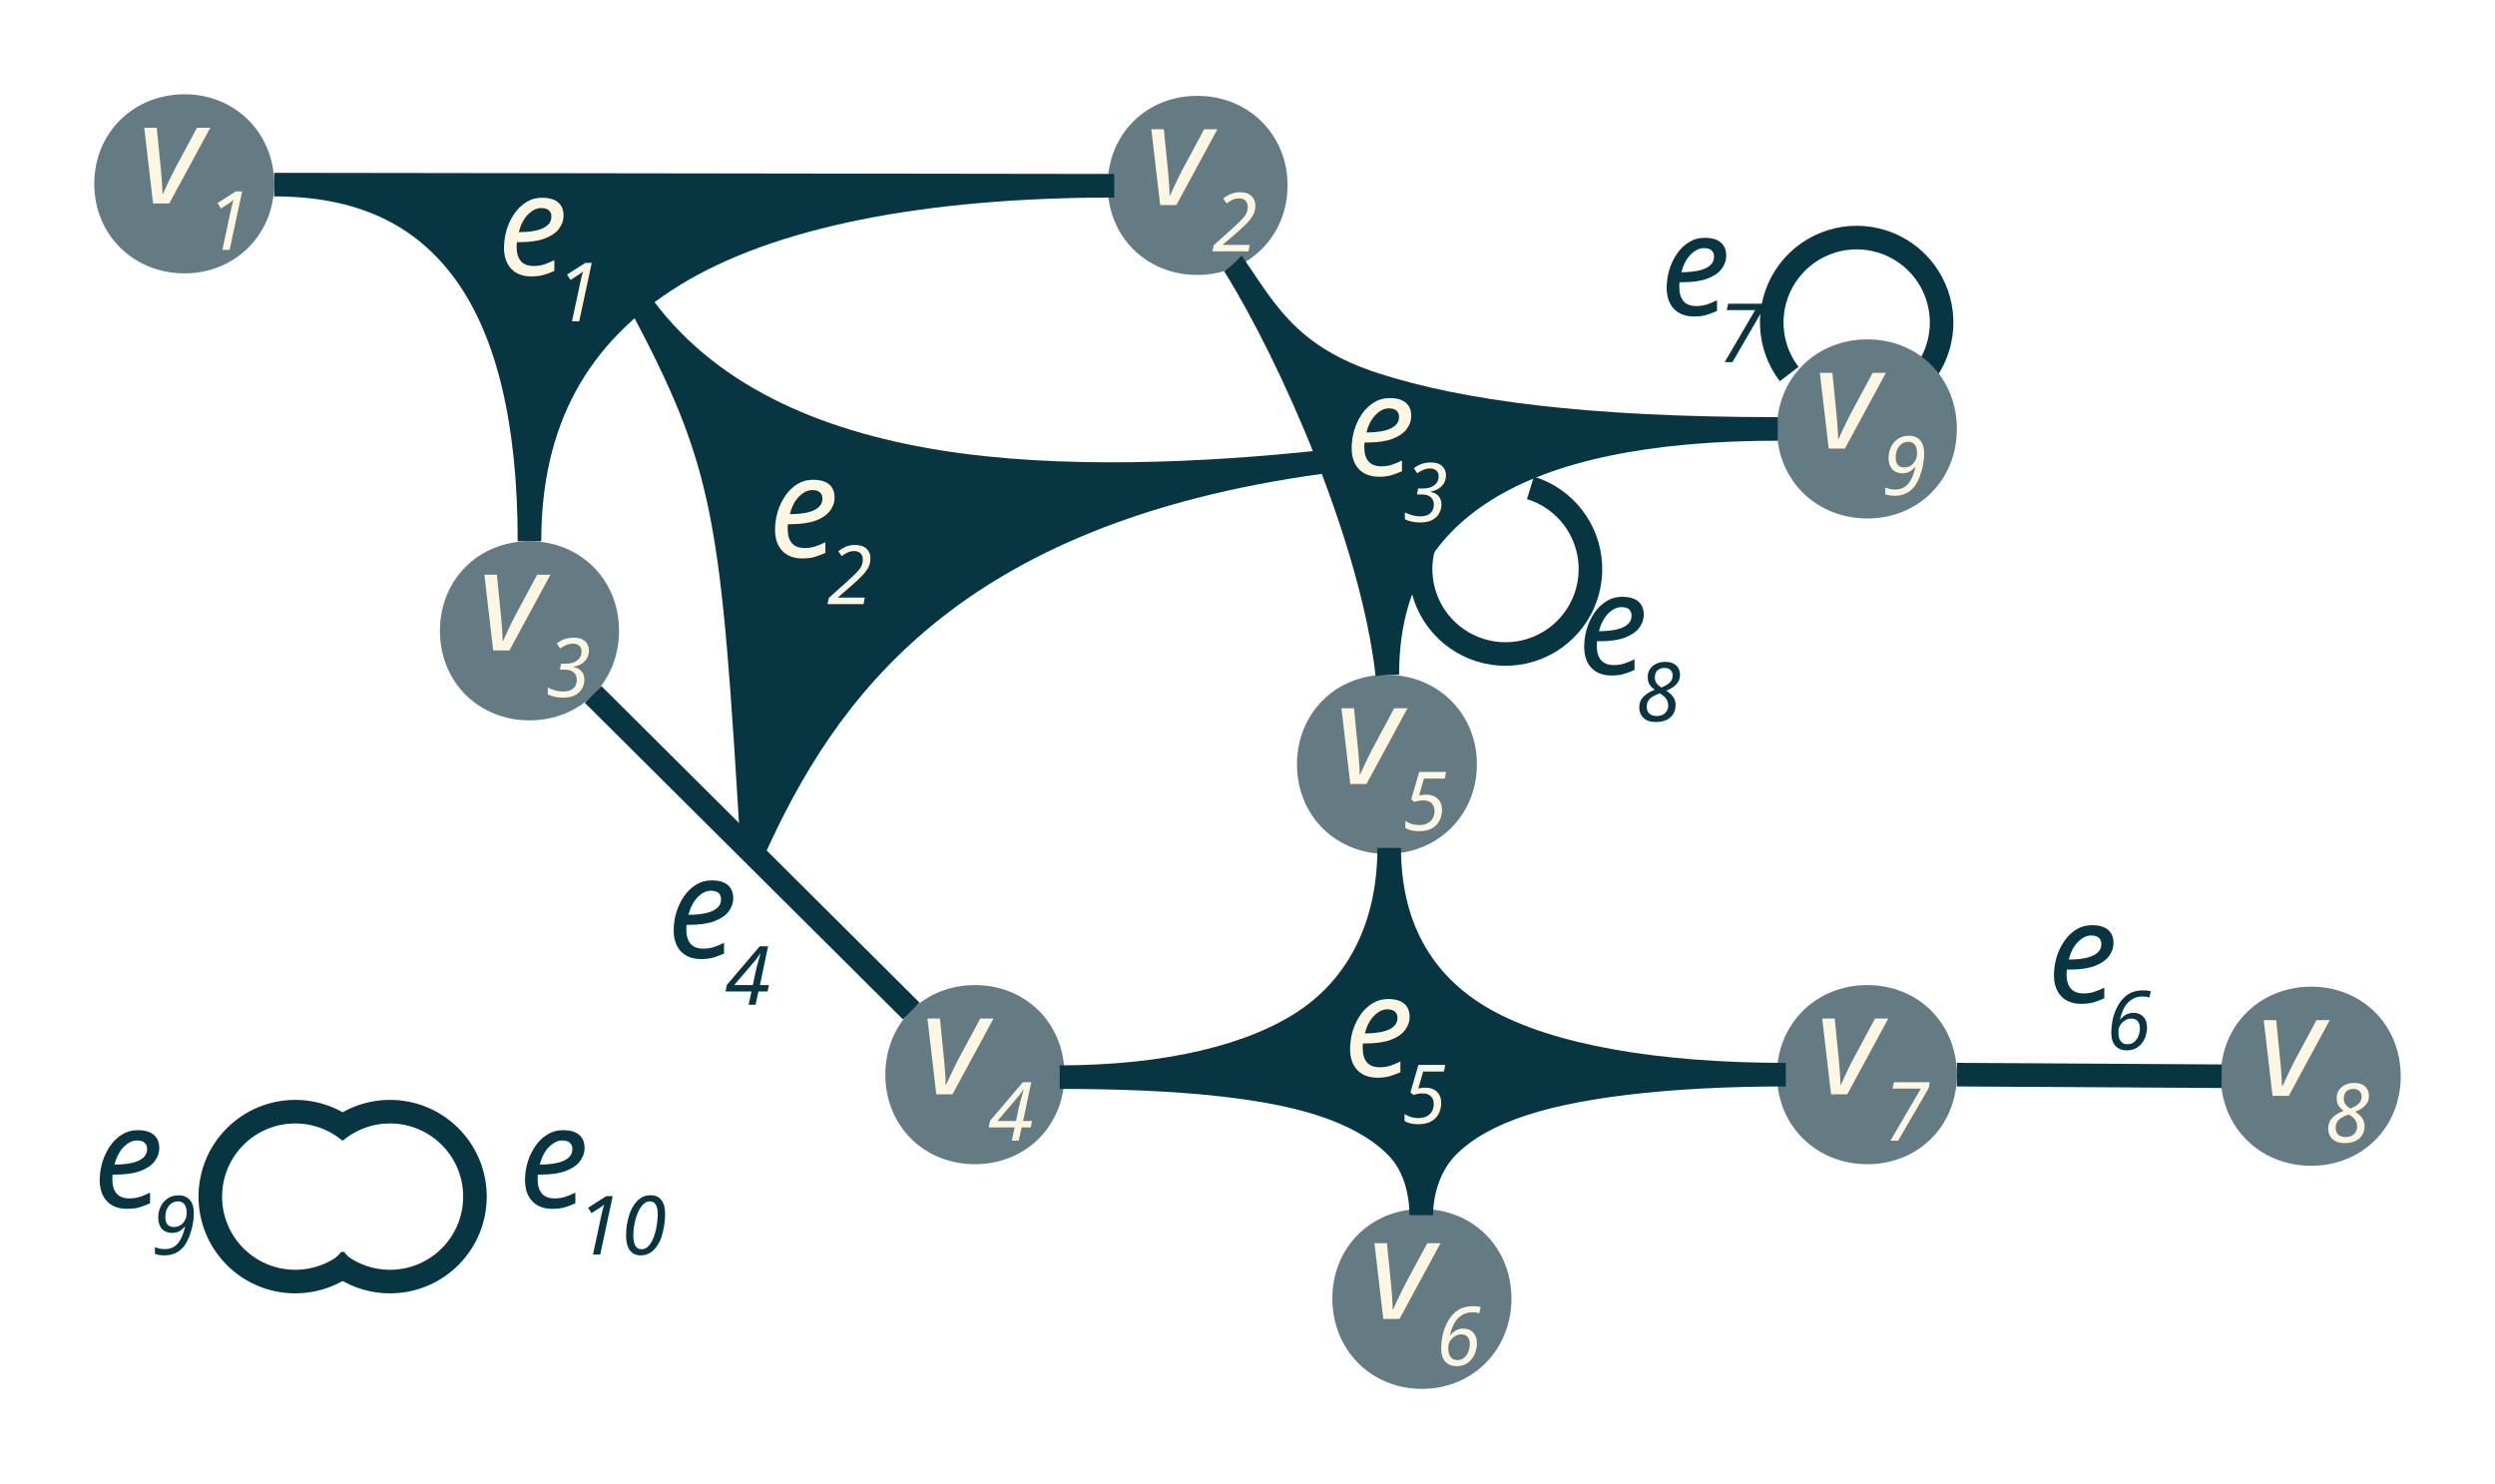
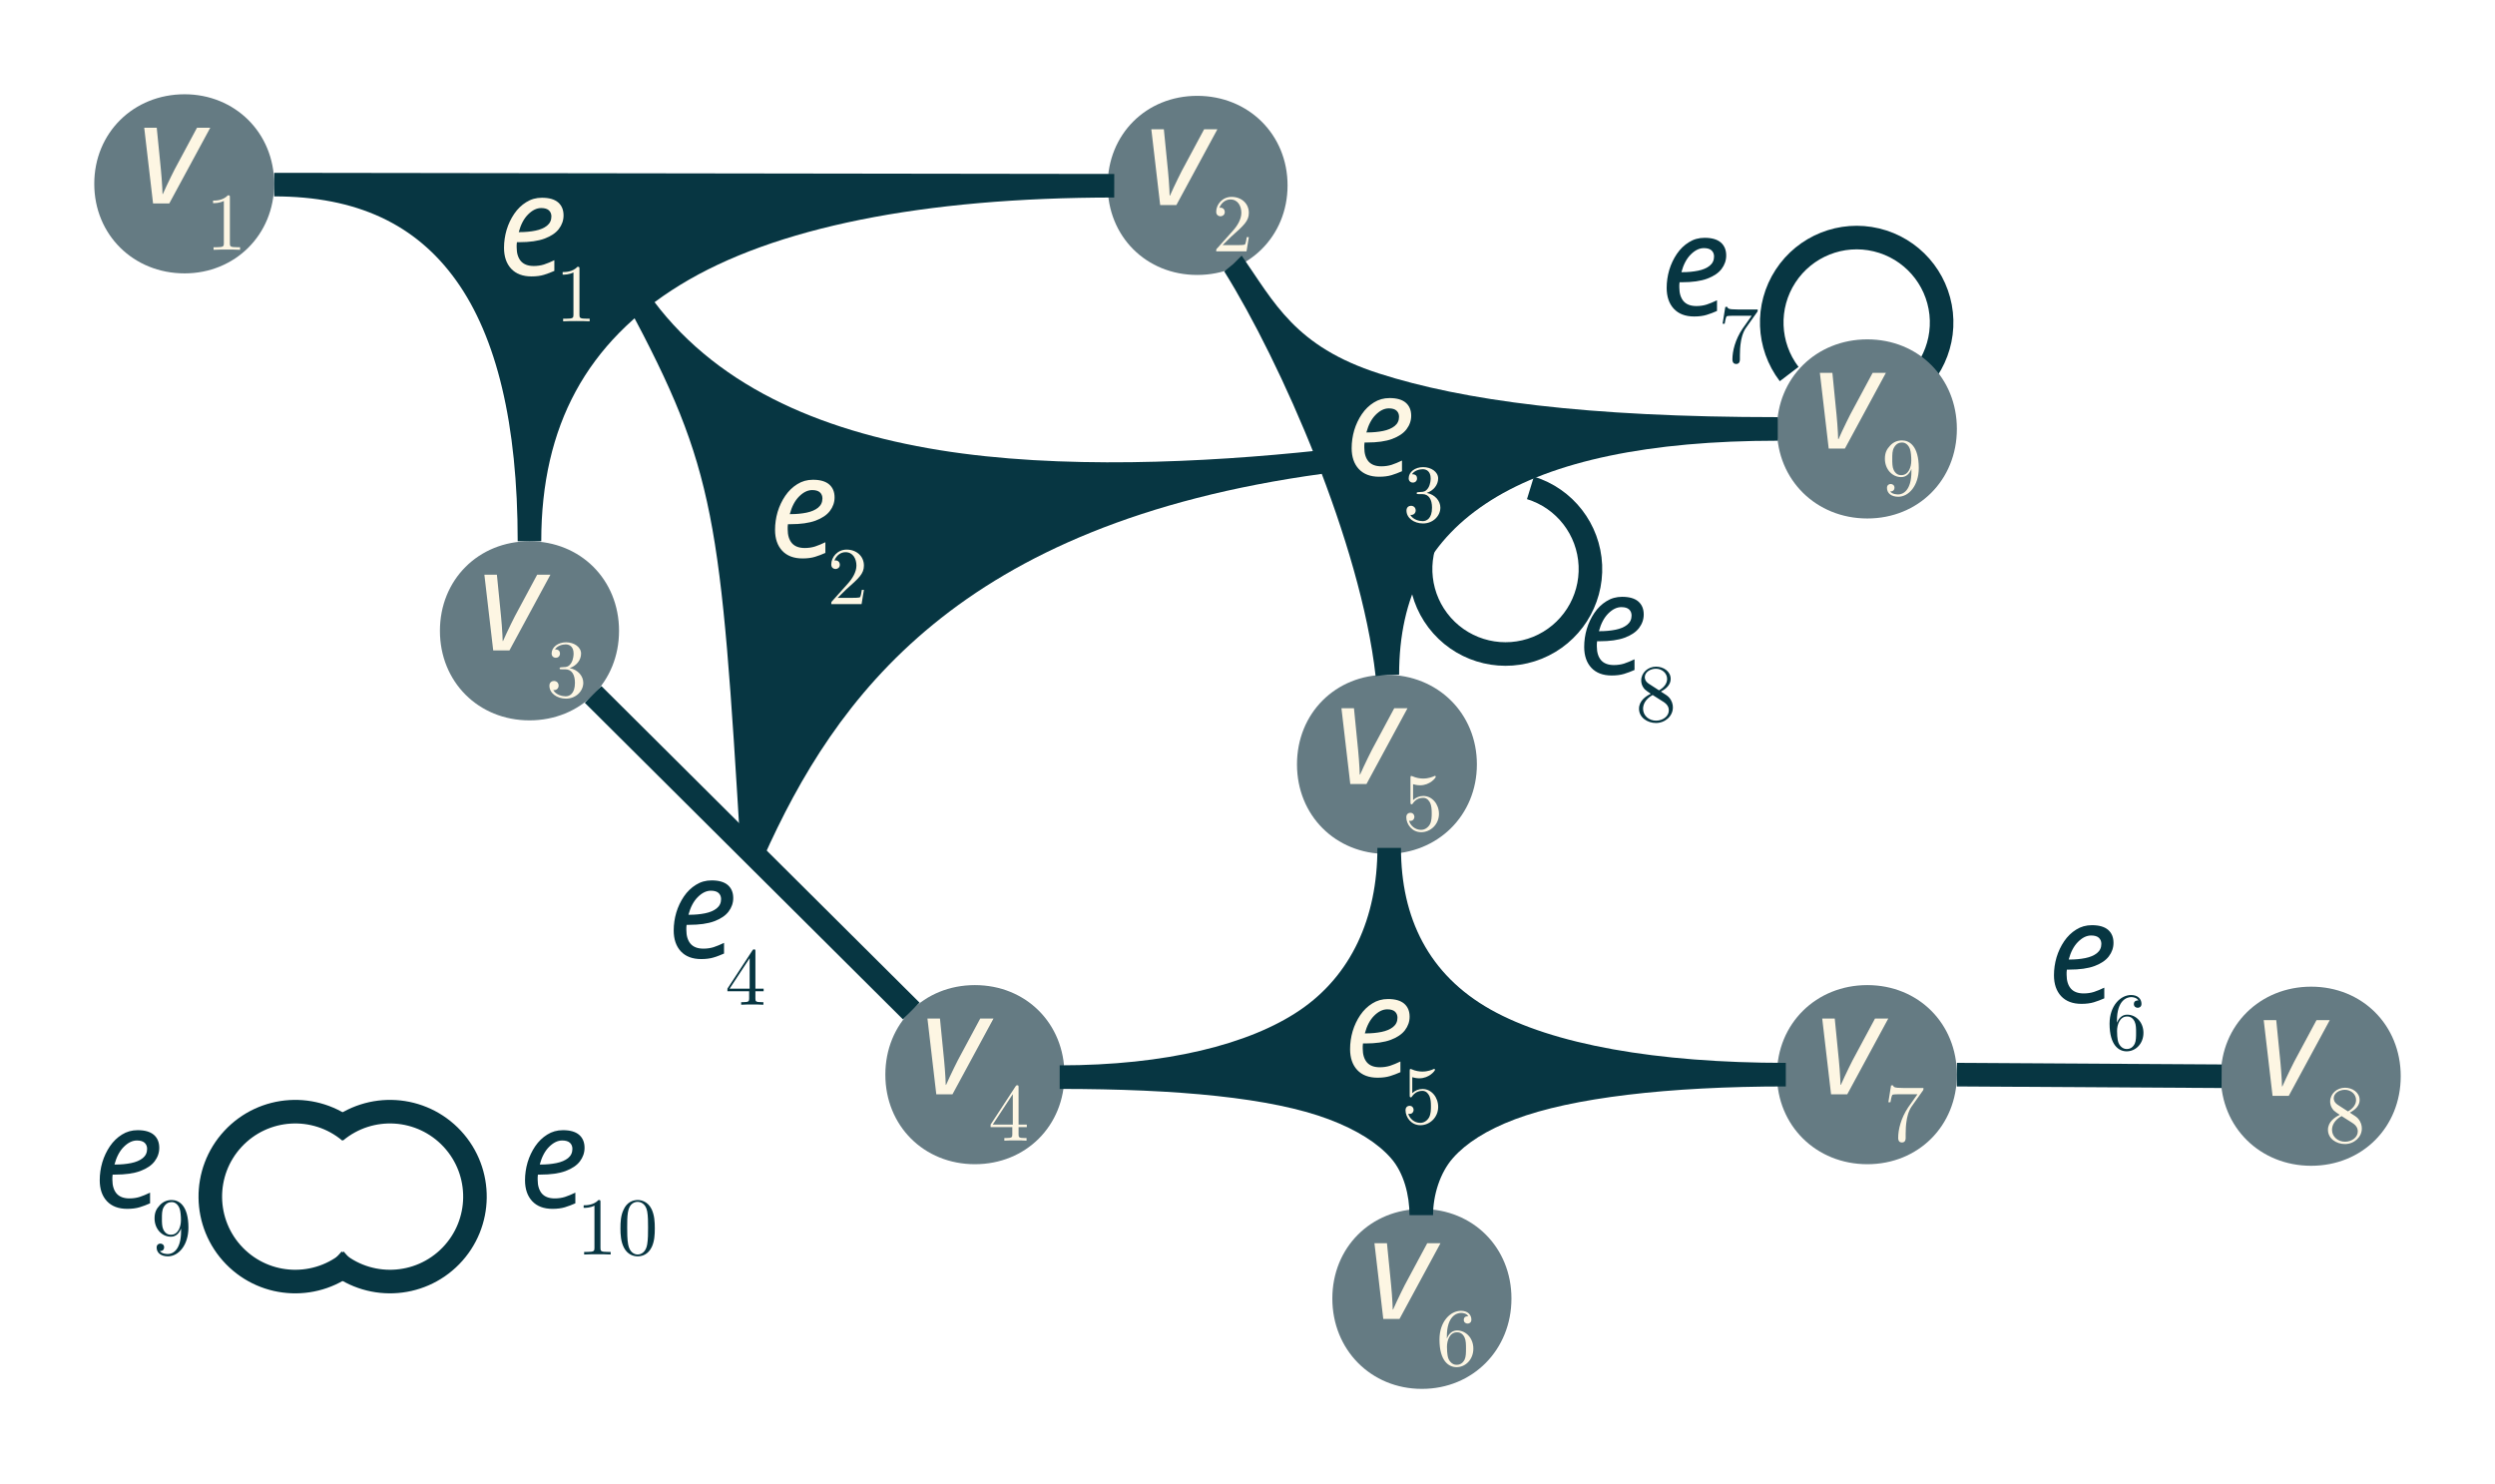
<svg xmlns="http://www.w3.org/2000/svg" version="1.1" id="svg2" xml:space="preserve" width="423.467" height="251.733" viewBox="0 0 423.467 251.733">
  <defs id="defs6">
    <clipPath clipPathUnits="userSpaceOnUse" id="clipPath18">
      <path d="M 0,0 H 595.2 V 841.8 H 0 Z" id="path16" style="clip-rule:evenodd" />
    </clipPath>
  </defs>
  <g id="g10" transform="matrix(1.333333,0,0,-1.333333,-98.93333,1040.4)">
    <g id="g12">
      <g id="g14" clip-path="url(#clipPath18)">
        <path style="fill:none;fill-opacity:1;stroke:#073642;stroke-width:3;stroke-miterlimit:5;stroke-dasharray:none;stroke-dashoffset:0;stroke-opacity:1" id="path1141" transform="matrix(0.9394801,0.3426033,0.3426033,-0.9394801,0,0)" d="m 498.792,-582.565 a 10.813,10.813 0 0 1 3.79,11.878 10.813,10.813 0 0 1 -9.921,7.552 10.813,10.813 0 0 1 -10.441,-6.815 10.813,10.813 0 0 1 2.921,-12.121" />
        <path style="fill:none;fill-opacity:1;stroke:#073642;stroke-width:3;stroke-miterlimit:5;stroke-dasharray:none;stroke-dashoffset:0;stroke-opacity:1" id="path1141-3" transform="matrix(-0.9634222,0.2679883,0.2679883,0.9634222,0,0)" d="m -94.556,786.804 a 10.813,10.813 0 0 1 3.79,11.878 10.813,10.813 0 0 1 -9.921,7.552 10.813,10.813 0 0 1 -10.441,-6.815 10.813,10.813 0 0 1 2.921,-12.121" />
        <path d="m 97.7,768.3 c 6.4,0 11.4,-4.9 11.4,-11.4 0,-6.5 -5,-11.4 -11.4,-11.4 -6.5,0 -11.5,4.9 -11.5,11.4 0,6.5 5,11.4 11.5,11.4 z m -11.5,0 z m 22.9,-22.9 z" style="fill:#657b83;fill-opacity:1;fill-rule:evenodd;stroke:none" id="path22" />
-         <g id="g24">
+         <g id="g24" style="">
          <text transform="matrix(1,0,0,-1,91.7,754.4)" style="font-style:italic;font-variant:normal;font-size:18px;font-family:'Skolar PE';-inkscape-font-specification:SkolarPE-Italic;writing-mode:lr-tb;fill:#fdf6e3;fill-opacity:1;fill-rule:nonzero;stroke:none" id="text28">
-             <tspan x="0" y="0" id="tspan26">v</tspan>
-           </text>
-         </g>
-         <g id="g30">
+             <tspan x="0" y="0" id="tspan26" style="-inkscape-font-specification:'STIX Two Text Italic';font-family:'STIX Two Text';font-weight:normal;font-style:italic;font-stretch:normal;font-variant:normal">v</tspan>
+           </text>
+         </g>
+         <g id="g30" style="">
          <text transform="matrix(1,0,0,-1,100.4,748.5)" style="font-style:italic;font-variant:normal;font-size:10.4px;font-family:'Skolar PE';-inkscape-font-specification:SkolarPE-Italic;writing-mode:lr-tb;fill:#fdf6e3;fill-opacity:1;fill-rule:nonzero;stroke:none" id="text34">
-             <tspan x="0" y="0" id="tspan32">1</tspan>
+             <tspan x="0" y="0" id="tspan32" style="-inkscape-font-specification:'STIX Two Math';font-family:'STIX Two Math';font-weight:normal;font-style:normal;font-stretch:normal;font-variant:normal">1</tspan>
          </text>
        </g>
        <path d="m 141.6,711.4 c 6.5,0 11.4,-4.9 11.4,-11.4 0,-6.5 -4.9,-11.4 -11.4,-11.4 -6.5,0 -11.4,4.9 -11.4,11.4 0,6.5 4.9,11.4 11.4,11.4 z m -11.4,0 z m 22.9,-22.9 z" style="fill:#657b83;fill-opacity:1;fill-rule:evenodd;stroke:none" id="path36" />
-         <g id="g38">
+         <g id="g38" style="">
          <text transform="matrix(1,0,0,-1,135,697.5)" style="font-style:italic;font-variant:normal;font-size:18px;font-family:'Skolar PE';-inkscape-font-specification:SkolarPE-Italic;writing-mode:lr-tb;fill:#fdf6e3;fill-opacity:1;fill-rule:nonzero;stroke:none" id="text42">
-             <tspan x="0" y="0" id="tspan40">v</tspan>
-           </text>
-         </g>
-         <g id="g44">
+             <tspan x="0" y="0" id="tspan40" style="-inkscape-font-specification:'STIX Two Text Italic';font-family:'STIX Two Text';font-weight:normal;font-style:italic;font-stretch:normal;font-variant:normal">v</tspan>
+           </text>
+         </g>
+         <g id="g44" style="">
          <text transform="matrix(1,0,0,-1,143.7,691.6)" style="font-style:italic;font-variant:normal;font-size:10.4px;font-family:'Skolar PE';-inkscape-font-specification:SkolarPE-Italic;writing-mode:lr-tb;fill:#fdf6e3;fill-opacity:1;fill-rule:nonzero;stroke:none" id="text48">
-             <tspan x="0" y="0" id="tspan46">3</tspan>
+             <tspan x="0" y="0" id="tspan46" style="-inkscape-font-specification:'STIX Two Math';font-family:'STIX Two Math';font-weight:normal;font-style:normal;font-stretch:normal;font-variant:normal">3</tspan>
          </text>
        </g>
        <path d="m 255.2,626.4 c 6.5,0 11.4,-4.9 11.4,-11.4 0,-6.5 -4.9,-11.5 -11.4,-11.5 -6.5,0 -11.4,5 -11.4,11.5 0,6.5 4.9,11.4 11.4,11.4 z m -11.4,0 z m 22.9,-22.9 z" style="fill:#657b83;fill-opacity:1;fill-rule:evenodd;stroke:none" id="path50" />
-         <g id="g52">
+         <g id="g52" style="">
          <text transform="matrix(1,0,0,-1,248.3,612.4)" style="font-style:italic;font-variant:normal;font-size:18px;font-family:'Skolar PE';-inkscape-font-specification:SkolarPE-Italic;writing-mode:lr-tb;fill:#fdf6e3;fill-opacity:1;fill-rule:nonzero;stroke:none" id="text56">
-             <tspan x="0" y="0" id="tspan54">v</tspan>
-           </text>
-         </g>
-         <g id="g58">
+             <tspan x="0" y="0" id="tspan54" style="-inkscape-font-specification:'STIX Two Text Italic';font-family:'STIX Two Text';font-weight:normal;font-style:italic;font-stretch:normal;font-variant:normal">v</tspan>
+           </text>
+         </g>
+         <g id="g58" style="">
          <text transform="matrix(1,0,0,-1,257,606.5)" style="font-style:italic;font-variant:normal;font-size:10.4px;font-family:'Skolar PE';-inkscape-font-specification:SkolarPE-Italic;writing-mode:lr-tb;fill:#fdf6e3;fill-opacity:1;fill-rule:nonzero;stroke:none" id="text62">
-             <tspan x="0" y="0" id="tspan60">6</tspan>
+             <tspan x="0" y="0" id="tspan60" style="-inkscape-font-specification:'STIX Two Math';font-family:'STIX Two Math';font-weight:normal;font-style:normal;font-stretch:normal;font-variant:normal">6</tspan>
          </text>
        </g>
        <path d="m 226.6,768.1 c 6.5,0 11.5,-4.9 11.5,-11.4 0,-6.5 -5,-11.4 -11.5,-11.4 -6.5,0 -11.4,4.9 -11.4,11.4 0,6.5 4.9,11.4 11.4,11.4 z m -11.4,0 z m 22.9,-22.9 z" style="fill:#657b83;fill-opacity:1;fill-rule:evenodd;stroke:none" id="path64" />
-         <g id="g66">
+         <g id="g66" style="">
          <text transform="matrix(1,0,0,-1,219.9,754.2)" style="font-style:italic;font-variant:normal;font-size:18px;font-family:'Skolar PE';-inkscape-font-specification:SkolarPE-Italic;writing-mode:lr-tb;fill:#fdf6e3;fill-opacity:1;fill-rule:nonzero;stroke:none" id="text70">
-             <tspan x="0" y="0" id="tspan68">v</tspan>
-           </text>
-         </g>
-         <g id="g72">
+             <tspan x="0" y="0" id="tspan68" style="-inkscape-font-specification:'STIX Two Text Italic';font-family:'STIX Two Text';font-weight:normal;font-style:italic;font-stretch:normal;font-variant:normal">v</tspan>
+           </text>
+         </g>
+         <g id="g72" style="">
          <text transform="matrix(1,0,0,-1,228.5,748.3)" style="font-style:italic;font-variant:normal;font-size:10.4px;font-family:'Skolar PE';-inkscape-font-specification:SkolarPE-Italic;writing-mode:lr-tb;fill:#fdf6e3;fill-opacity:1;fill-rule:nonzero;stroke:none" id="text76">
-             <tspan x="0" y="0" id="tspan74">2</tspan>
+             <tspan x="0" y="0" id="tspan74" style="-inkscape-font-specification:'STIX Two Math';font-family:'STIX Two Math';font-weight:normal;font-style:normal;font-stretch:normal;font-variant:normal">2</tspan>
          </text>
        </g>
        <path d="m 250.7,694.4 c 6.5,0 11.5,-4.9 11.5,-11.4 0,-6.5 -5,-11.4 -11.5,-11.4 -6.5,0 -11.4,4.9 -11.4,11.4 0,6.5 4.9,11.4 11.4,11.4 z m -11.4,0 z m 22.9,-22.9 z" style="fill:#657b83;fill-opacity:1;fill-rule:evenodd;stroke:none" id="path78" />
-         <g id="g80">
+         <g id="g80" style="">
          <text transform="matrix(1,0,0,-1,244.1,680.5)" style="font-style:italic;font-variant:normal;font-size:18px;font-family:'Skolar PE';-inkscape-font-specification:SkolarPE-Italic;writing-mode:lr-tb;fill:#fdf6e3;fill-opacity:1;fill-rule:nonzero;stroke:none" id="text84">
-             <tspan x="0" y="0" id="tspan82">v</tspan>
-           </text>
-         </g>
-         <g id="g86">
+             <tspan x="0" y="0" id="tspan82" style="-inkscape-font-specification:'STIX Two Text Italic';font-family:'STIX Two Text';font-weight:normal;font-style:italic;font-stretch:normal;font-variant:normal">v</tspan>
+           </text>
+         </g>
+         <g id="g86" style="">
          <text transform="matrix(1,0,0,-1,252.7,674.6)" style="font-style:italic;font-variant:normal;font-size:10.4px;font-family:'Skolar PE';-inkscape-font-specification:SkolarPE-Italic;writing-mode:lr-tb;fill:#fdf6e3;fill-opacity:1;fill-rule:nonzero;stroke:none" id="text90">
-             <tspan x="0" y="0" id="tspan88">5</tspan>
+             <tspan x="0" y="0" id="tspan88" style="-inkscape-font-specification:'STIX Two Math';font-family:'STIX Two Math';font-weight:normal;font-style:normal;font-stretch:normal;font-variant:normal">5</tspan>
          </text>
        </g>
        <path d="m 198.3,654.9 c 6.5,0 11.4,-4.9 11.4,-11.4 0,-6.5 -4.9,-11.4 -11.4,-11.4 -6.5,0 -11.4,4.9 -11.4,11.4 0,6.5 4.9,11.4 11.4,11.4 z m -11.4,0 z M 209.8,632 Z" style="fill:#657b83;fill-opacity:1;fill-rule:evenodd;stroke:none" id="path92" />
-         <g id="g94">
+         <g id="g94" style="">
          <text transform="matrix(1,0,0,-1,191.4,641)" style="font-style:italic;font-variant:normal;font-size:18px;font-family:'Skolar PE';-inkscape-font-specification:SkolarPE-Italic;writing-mode:lr-tb;fill:#fdf6e3;fill-opacity:1;fill-rule:nonzero;stroke:none" id="text98">
-             <tspan x="0" y="0" id="tspan96">v</tspan>
-           </text>
-         </g>
-         <g id="g100">
+             <tspan x="0" y="0" id="tspan96" style="-inkscape-font-specification:'STIX Two Text Italic';font-family:'STIX Two Text';font-weight:normal;font-style:italic;font-stretch:normal;font-variant:normal">v</tspan>
+           </text>
+         </g>
+         <g id="g100" style="">
          <text transform="matrix(1,0,0,-1,200,635.1)" style="font-style:italic;font-variant:normal;font-size:10.4px;font-family:'Skolar PE';-inkscape-font-specification:SkolarPE-Italic;writing-mode:lr-tb;fill:#fdf6e3;fill-opacity:1;fill-rule:nonzero;stroke:none" id="text104">
-             <tspan x="0" y="0" id="tspan102">4</tspan>
+             <tspan x="0" y="0" id="tspan102" style="-inkscape-font-specification:'STIX Two Math';font-family:'STIX Two Math';font-weight:normal;font-style:normal;font-stretch:normal;font-variant:normal">4</tspan>
          </text>
        </g>
        <path d="m 311.9,654.9 c 6.5,0 11.4,-4.9 11.4,-11.4 0,-6.5 -4.9,-11.4 -11.4,-11.4 -6.5,0 -11.5,4.9 -11.5,11.4 0,6.5 5,11.4 11.5,11.4 z m -11.5,0 z M 323.3,632 Z" style="fill:#657b83;fill-opacity:1;fill-rule:evenodd;stroke:none" id="path106" />
-         <g id="g108">
+         <g id="g108" style="">
          <text transform="matrix(1,0,0,-1,305.3,641)" style="font-style:italic;font-variant:normal;font-size:18px;font-family:'Skolar PE';-inkscape-font-specification:SkolarPE-Italic;writing-mode:lr-tb;fill:#fdf6e3;fill-opacity:1;fill-rule:nonzero;stroke:none" id="text112">
-             <tspan x="0" y="0" id="tspan110">v</tspan>
-           </text>
-         </g>
-         <g id="g114">
+             <tspan x="0" y="0" id="tspan110" style="-inkscape-font-specification:'STIX Two Text Italic';font-family:'STIX Two Text';font-weight:normal;font-style:italic;font-stretch:normal;font-variant:normal">v</tspan>
+           </text>
+         </g>
+         <g id="g114" style="">
          <text transform="matrix(1,0,0,-1,314,635.1)" style="font-style:italic;font-variant:normal;font-size:10.4px;font-family:'Skolar PE';-inkscape-font-specification:SkolarPE-Italic;writing-mode:lr-tb;fill:#fdf6e3;fill-opacity:1;fill-rule:nonzero;stroke:none" id="text118">
-             <tspan x="0" y="0" id="tspan116">7</tspan>
+             <tspan x="0" y="0" id="tspan116" style="-inkscape-font-specification:'STIX Two Math';font-family:'STIX Two Math';font-weight:normal;font-style:normal;font-stretch:normal;font-variant:normal">7</tspan>
          </text>
        </g>
        <path d="m 368.4,654.7 c 6.5,0 11.4,-4.9 11.4,-11.4 0,-6.5 -4.9,-11.4 -11.4,-11.4 -6.5,0 -11.5,4.9 -11.5,11.4 0,6.5 5,11.4 11.5,11.4 z m -11.5,0 z m 22.9,-22.9 z" style="fill:#657b83;fill-opacity:1;fill-rule:evenodd;stroke:none" id="path120" />
-         <g id="g122">
+         <g id="g122" style="">
          <text transform="matrix(1,0,0,-1,361.5,640.8)" style="font-style:italic;font-variant:normal;font-size:18px;font-family:'Skolar PE';-inkscape-font-specification:SkolarPE-Italic;writing-mode:lr-tb;fill:#fdf6e3;fill-opacity:1;fill-rule:nonzero;stroke:none" id="text126">
-             <tspan x="0" y="0" id="tspan124">v</tspan>
-           </text>
-         </g>
-         <g id="g128">
+             <tspan x="0" y="0" id="tspan124" style="-inkscape-font-specification:'STIX Two Text Italic';font-family:'STIX Two Text';font-weight:normal;font-style:italic;font-stretch:normal;font-variant:normal">v</tspan>
+           </text>
+         </g>
+         <g id="g128" style="">
          <text transform="matrix(1,0,0,-1,370.1,634.9)" style="font-style:italic;font-variant:normal;font-size:10.4px;font-family:'Skolar PE';-inkscape-font-specification:SkolarPE-Italic;writing-mode:lr-tb;fill:#fdf6e3;fill-opacity:1;fill-rule:nonzero;stroke:none" id="text132">
-             <tspan x="0" y="0" id="tspan130">8</tspan>
+             <tspan x="0" y="0" id="tspan130" style="-inkscape-font-specification:'STIX Two Math';font-family:'STIX Two Math';font-weight:normal;font-style:normal;font-stretch:normal;font-variant:normal">8</tspan>
          </text>
        </g>
        <path d="m 311.9,737.1 c 6.5,0 11.4,-4.9 11.4,-11.4 0,-6.5 -4.9,-11.4 -11.4,-11.4 -6.5,0 -11.5,4.9 -11.5,11.4 0,6.5 5,11.4 11.5,11.4 z m -11.5,0 z m 22.9,-22.9 z" style="fill:#657b83;fill-opacity:1;fill-rule:evenodd;stroke:none" id="path134" />
-         <g id="g136">
+         <g id="g136" style="">
          <text transform="matrix(1,0,0,-1,305,723.2)" style="font-style:italic;font-variant:normal;font-size:18px;font-family:'Skolar PE';-inkscape-font-specification:SkolarPE-Italic;writing-mode:lr-tb;fill:#fdf6e3;fill-opacity:1;fill-rule:nonzero;stroke:none" id="text140">
-             <tspan x="0" y="0" id="tspan138">v</tspan>
-           </text>
-         </g>
-         <g id="g142">
+             <tspan x="0" y="0" id="tspan138" style="-inkscape-font-specification:'STIX Two Text Italic';font-family:'STIX Two Text';font-weight:normal;font-style:italic;font-stretch:normal;font-variant:normal">v</tspan>
+           </text>
+         </g>
+         <g id="g142" style="">
          <text transform="matrix(1,0,0,-1,313.7,717.3)" style="font-style:italic;font-variant:normal;font-size:10.4px;font-family:'Skolar PE';-inkscape-font-specification:SkolarPE-Italic;writing-mode:lr-tb;fill:#fdf6e3;fill-opacity:1;fill-rule:nonzero;stroke:none" id="text146">
-             <tspan x="0" y="0" id="tspan144">9</tspan>
+             <tspan x="0" y="0" id="tspan144" style="-inkscape-font-specification:'STIX Two Math';font-family:'STIX Two Math';font-weight:normal;font-style:normal;font-stretch:normal;font-variant:normal">9</tspan>
          </text>
        </g>
        <g id="g148" style="fill:#073642">
          <path style="color:#000000;font-style:normal;font-variant:normal;font-weight:normal;font-stretch:normal;font-size:medium;line-height:normal;font-family:sans-serif;font-variant-ligatures:normal;font-variant-position:normal;font-variant-caps:normal;font-variant-numeric:normal;font-variant-alternates:normal;font-feature-settings:normal;text-indent:0;text-align:start;text-decoration:none;text-decoration-line:none;text-decoration-style:solid;text-decoration-color:#000000;letter-spacing:normal;word-spacing:normal;text-transform:none;writing-mode:lr-tb;direction:ltr;text-orientation:mixed;dominant-baseline:auto;baseline-shift:baseline;text-anchor:start;white-space:normal;shape-padding:0;clip-rule:nonzero;display:inline;overflow:visible;visibility:visible;opacity:1;isolation:auto;mix-blend-mode:normal;color-interpolation:sRGB;color-interpolation-filters:linearRGB;solid-color:#000000;solid-opacity:1;vector-effect:none;fill:#073642;fill-opacity:1;fill-rule:nonzero;stroke:none;stroke-width:4;stroke-linecap:butt;stroke-linejoin:round;stroke-miterlimit:10;stroke-dasharray:none;stroke-dashoffset:0;stroke-opacity:1;color-rendering:auto;image-rendering:auto;shape-rendering:auto;text-rendering:auto;enable-background:accumulate" d="m 145.467,111.414 v 2 l -0.004,2 h 0.004 c 14.003,0 24.042,4.712 30.891,14.281 6.849,9.569 10.441,24.29 10.441,44.252 h 4 c 0,-19.59 7.753,-33.805 23.613,-43.527 15.86,-9.722 41.171,-14.812 73.632,-14.813 h 0.002 v -1 l 0.006,-3 h -0.006 L 145.471,111.414 Z" transform="matrix(0.75,0,0,-0.75,0,841.8614)" id="path150" />
        </g>
        <g id="g152" />
        <g id="g156" />
        <g id="g160" style="fill:#073642">
          <path style="color:#000000;font-style:normal;font-variant:normal;font-weight:normal;font-stretch:normal;font-size:medium;line-height:normal;font-family:sans-serif;font-variant-ligatures:normal;font-variant-position:normal;font-variant-caps:normal;font-variant-numeric:normal;font-variant-alternates:normal;font-feature-settings:normal;text-indent:0;text-align:start;text-decoration:none;text-decoration-line:none;text-decoration-style:solid;text-decoration-color:#000000;letter-spacing:normal;word-spacing:normal;text-transform:none;writing-mode:lr-tb;direction:ltr;text-orientation:mixed;dominant-baseline:auto;baseline-shift:baseline;text-anchor:start;white-space:normal;shape-padding:0;clip-rule:nonzero;display:inline;overflow:visible;visibility:visible;opacity:1;isolation:auto;mix-blend-mode:normal;color-interpolation:sRGB;color-interpolation-filters:linearRGB;solid-color:#000000;solid-opacity:1;vector-effect:none;fill:#073642;fill-opacity:1;fill-rule:nonzero;stroke:none;stroke-width:4;stroke-linecap:butt;stroke-linejoin:round;stroke-miterlimit:10;stroke-dasharray:none;stroke-dashoffset:0;stroke-opacity:1;color-rendering:auto;image-rendering:auto;shape-rendering:auto;text-rendering:auto;enable-background:accumulate" d="m 332.716,225.992 c 0,11.978 -4.52,21.654 -13.124,27.521 -8.604,5.867 -22.83,9.389 -40.803,9.389 v 4 c 20.075,0 35.986,1.505 45.657,5.15 4.836,1.822 8.32,4.059 10.547,6.578 2.227,2.519 3.168,6.343 3.168,9.701 h 4 c 10e-6,-3.359 1.156,-7.182 3.381,-9.701 2.225,-2.519 5.704,-4.756 10.531,-6.578 9.655,-3.644 25.953,-5.57 45.96,-5.57 v -4 c -21.947,0 -39.583,-3.125 -50.118,-9.061 -10.535,-5.936 -15.198,-15.551 -15.198,-27.43 z" transform="matrix(0.75,0,0,-0.75,0,841.8614)" id="path162" />
        </g>
        <g id="g164" />
        <g id="g168" />
        <g id="g172" />
        <g id="g176" style="fill:#073642">
          <path style="color:#000000;font-style:normal;font-variant:normal;font-weight:normal;font-stretch:normal;font-size:medium;line-height:normal;font-family:sans-serif;font-variant-ligatures:normal;font-variant-position:normal;font-variant-caps:normal;font-variant-numeric:normal;font-variant-alternates:normal;font-feature-settings:normal;text-indent:0;text-align:start;text-decoration:none;text-decoration-line:none;text-decoration-style:solid;text-decoration-color:#000000;letter-spacing:normal;word-spacing:normal;text-transform:none;writing-mode:lr-tb;direction:ltr;text-orientation:mixed;dominant-baseline:auto;baseline-shift:baseline;text-anchor:start;white-space:normal;shape-padding:0;clip-rule:nonzero;display:inline;overflow:visible;visibility:visible;opacity:1;isolation:auto;mix-blend-mode:normal;color-interpolation:sRGB;color-interpolation-filters:linearRGB;solid-color:#000000;solid-opacity:1;vector-effect:none;fill:#073642;fill-opacity:1;fill-rule:nonzero;stroke:none;stroke-width:4;stroke-linecap:butt;stroke-linejoin:round;stroke-miterlimit:10;stroke-dasharray:none;stroke-dashoffset:0;stroke-opacity:1;color-rendering:auto;image-rendering:auto;shape-rendering:auto;text-rendering:auto;enable-background:accumulate" d="m 309.678,125.467 -1.412,1.416 -1.547,1.264 c 9.597,15.364 23.152,46.069 25.693,68.691 l 1.98,-0.223 h 2.008 c 0,-13.407 5.076,-22.996 15.6,-29.625 10.523,-6.629 26.742,-10.107 48.666,-10.107 v -4 c -32.685,0 -53.417,-2.839 -67.672,-7.408 -14.255,-4.57 -17.776,-12.043 -23.316,-20.008 z" transform="matrix(0.75,0,0,-0.75,0,841.8614)" id="path178" />
        </g>
        <g id="g180" />
        <g id="g184" />
        <g id="g188" style="fill:#073642;stroke:#073642">
          <path d="M 323.3,643.5 357,643.3" style="fill:#073642;stroke:#073642;stroke-width:3;stroke-linecap:butt;stroke-linejoin:round;stroke-miterlimit:10;stroke-dasharray:none;stroke-opacity:1" id="path190" />
        </g>
        <g id="g192" style="fill:#073642;stroke:#073642">
          <path d="m 149.7,691.9 40.5,-40.3" style="fill:#073642;stroke:#073642;stroke-width:3;stroke-linecap:butt;stroke-linejoin:round;stroke-miterlimit:10;stroke-dasharray:none;stroke-opacity:1" id="path194" />
        </g>
        <g id="g196" style="fill:#073642">
          <path style="color:#000000;font-style:normal;font-variant:normal;font-weight:normal;font-stretch:normal;font-size:medium;line-height:normal;font-family:sans-serif;font-variant-ligatures:normal;font-variant-position:normal;font-variant-caps:normal;font-variant-numeric:normal;font-variant-alternates:normal;font-feature-settings:normal;text-indent:0;text-align:start;text-decoration:none;text-decoration-line:none;text-decoration-style:solid;text-decoration-color:#000000;letter-spacing:normal;word-spacing:normal;text-transform:none;writing-mode:lr-tb;direction:ltr;text-orientation:mixed;dominant-baseline:auto;baseline-shift:baseline;text-anchor:start;white-space:normal;shape-padding:0;clip-rule:nonzero;display:inline;overflow:visible;visibility:visible;opacity:1;isolation:auto;mix-blend-mode:normal;color-interpolation:sRGB;color-interpolation-filters:linearRGB;solid-color:#000000;solid-opacity:1;vector-effect:none;fill:#073642;fill-opacity:1;fill-rule:nonzero;stroke:none;stroke-width:4;stroke-linecap:butt;stroke-linejoin:round;stroke-miterlimit:10;stroke-dasharray:none;stroke-dashoffset:0;stroke-opacity:1;color-rendering:auto;image-rendering:auto;shape-rendering:auto;text-rendering:auto;enable-background:accumulate" d="m 208.842,131.736 -1.65,1.15 -1.754,0.939 c 7.586,14.194 11.474,23.127 13.967,35.707 2.492,12.58 3.557,28.902 5.266,57.467 l 1.998,-0.119 1.824,0.816 C 240.695,200.431 261.581,170.968 323.37,162.5 l -0.273,-1.984 -0.211,-1.984 c -0.02,0.002 -0.041,0.004 -0.06,0.006 -6.5e-4,9e-5 -10e-4,-9e-5 -0.002,0 -19.449,2.077 -44.032,3.256 -64.479,-0.062 -20.468,-3.322 -38.585,-11.094 -49.502,-26.738 z" transform="matrix(0.75,0,0,-0.75,0,841.8614)" id="path198" />
        </g>
        <g id="g200" />
        <g id="g204" />
-         <g id="g208">
+         <g id="g208" style="">
          <text transform="matrix(1,0,0,-1,172,709.4)" style="font-style:italic;font-variant:normal;font-size:18px;font-family:'Skolar PE';-inkscape-font-specification:SkolarPE-Italic;writing-mode:lr-tb;fill:#fdf6e3;fill-opacity:1;fill-rule:nonzero;stroke:none" id="text212">
-             <tspan x="0" y="0" id="tspan210">e</tspan>
-           </text>
-         </g>
-         <g id="g214">
+             <tspan x="0" y="0" id="tspan210" style="-inkscape-font-specification:'STIX Two Text Italic';font-family:'STIX Two Text';font-weight:normal;font-style:italic;font-stretch:normal;font-variant:normal">e</tspan>
+           </text>
+         </g>
+         <g id="g214" style="">
          <text transform="matrix(1,0,0,-1,179.5,703.4)" style="font-style:italic;font-variant:normal;font-size:10.4px;font-family:'Skolar PE';-inkscape-font-specification:SkolarPE-Italic;writing-mode:lr-tb;fill:#fdf6e3;fill-opacity:1;fill-rule:nonzero;stroke:none" id="text218">
-             <tspan x="0" y="0" id="tspan216">2</tspan>
-           </text>
-         </g>
-         <g id="g220">
+             <tspan x="0" y="0" id="tspan216" style="-inkscape-font-specification:'STIX Two Math';font-family:'STIX Two Math';font-weight:normal;font-style:normal;font-stretch:normal;font-variant:normal">2</tspan>
+           </text>
+         </g>
+         <g id="g220" style="">
          <text transform="matrix(1,0,0,-1,137.5,745.3)" style="font-style:italic;font-variant:normal;font-size:18px;font-family:'Skolar PE';-inkscape-font-specification:SkolarPE-Italic;writing-mode:lr-tb;fill:#fdf6e3;fill-opacity:1;fill-rule:nonzero;stroke:none" id="text224">
-             <tspan x="0" y="0" id="tspan222">e</tspan>
-           </text>
-         </g>
-         <g id="g226">
+             <tspan x="0" y="0" id="tspan222" style="-inkscape-font-specification:'STIX Two Text Italic';font-family:'STIX Two Text';font-weight:normal;font-style:italic;font-stretch:normal;font-variant:normal">e</tspan>
+           </text>
+         </g>
+         <g id="g226" style="">
          <text transform="matrix(1,0,0,-1,144.9,739.4)" style="font-style:italic;font-variant:normal;font-size:10.4px;font-family:'Skolar PE';-inkscape-font-specification:SkolarPE-Italic;writing-mode:lr-tb;fill:#fdf6e3;fill-opacity:1;fill-rule:nonzero;stroke:none" id="text230">
-             <tspan x="0" y="0" id="tspan228">1</tspan>
-           </text>
-         </g>
-         <g id="g232" transform="translate(3)">
+             <tspan x="0" y="0" id="tspan228" style="-inkscape-font-specification:'STIX Two Math';font-family:'STIX Two Math';font-weight:normal;font-style:normal;font-stretch:normal;font-variant:normal">1</tspan>
+           </text>
+         </g>
+         <g id="g232" transform="translate(3)" style="">
          <text transform="matrix(1,0,0,-1,242.4,719.8)" style="font-style:italic;font-variant:normal;font-size:18px;font-family:'Skolar PE';-inkscape-font-specification:SkolarPE-Italic;writing-mode:lr-tb;fill:#fdf6e3;fill-opacity:1;fill-rule:nonzero;stroke:none" id="text236">
-             <tspan x="0" y="0" id="tspan234">e</tspan>
-           </text>
-         </g>
-         <g id="g238" transform="translate(3)">
+             <tspan x="0" y="0" id="tspan234" style="-inkscape-font-specification:'STIX Two Text Italic';font-family:'STIX Two Text';font-weight:normal;font-style:italic;font-stretch:normal;font-variant:normal">e</tspan>
+           </text>
+         </g>
+         <g id="g238" transform="translate(3)" style="">
          <text transform="matrix(1,0,0,-1,249.8,713.9)" style="font-style:italic;font-variant:normal;font-size:10.4px;font-family:'Skolar PE';-inkscape-font-specification:SkolarPE-Italic;writing-mode:lr-tb;fill:#fdf6e3;fill-opacity:1;fill-rule:nonzero;stroke:none" id="text242">
-             <tspan x="0" y="0" id="tspan240">3</tspan>
-           </text>
-         </g>
-         <g id="g244">
+             <tspan x="0" y="0" id="tspan240" style="-inkscape-font-specification:'STIX Two Math';font-family:'STIX Two Math';font-weight:normal;font-style:normal;font-stretch:normal;font-variant:normal">3</tspan>
+           </text>
+         </g>
+         <g id="g244" style="">
          <text transform="matrix(1,0,0,-1,159.1,658.4)" style="font-style:italic;font-variant:normal;font-size:18px;font-family:'Skolar PE';-inkscape-font-specification:SkolarPE-Italic;writing-mode:lr-tb;fill:#073642;fill-opacity:1;fill-rule:nonzero;stroke:none" id="text248">
-             <tspan x="0" y="0" id="tspan246">e</tspan>
-           </text>
-         </g>
-         <g id="g250">
+             <tspan x="0" y="0" id="tspan246" style="-inkscape-font-specification:'STIX Two Text Italic';font-family:'STIX Two Text';font-weight:normal;font-style:italic;font-stretch:normal;font-variant:normal">e</tspan>
+           </text>
+         </g>
+         <g id="g250" style="">
          <text transform="matrix(1,0,0,-1,166.5,652.4)" style="font-style:italic;font-variant:normal;font-size:10.4px;font-family:'Skolar PE';-inkscape-font-specification:SkolarPE-Italic;writing-mode:lr-tb;fill:#073642;fill-opacity:1;fill-rule:nonzero;stroke:none" id="text254">
-             <tspan x="0" y="0" id="tspan252">4</tspan>
-           </text>
-         </g>
-         <g id="g256">
+             <tspan x="0" y="0" id="tspan252" style="-inkscape-font-specification:'STIX Two Math';font-family:'STIX Two Math';font-weight:normal;font-style:normal;font-stretch:normal;font-variant:normal">4</tspan>
+           </text>
+         </g>
+         <g id="g256" style="">
          <text transform="matrix(1,0,0,-1,334.8,652.7)" style="font-style:italic;font-variant:normal;font-size:18px;font-family:'Skolar PE';-inkscape-font-specification:SkolarPE-Italic;writing-mode:lr-tb;fill:#073642;fill-opacity:1;fill-rule:nonzero;stroke:none" id="text260">
-             <tspan x="0" y="0" id="tspan258">e</tspan>
-           </text>
-         </g>
-         <g id="g262">
+             <tspan x="0" y="0" id="tspan258" style="-inkscape-font-specification:'STIX Two Text Italic';font-family:'STIX Two Text';font-weight:normal;font-style:italic;font-stretch:normal;font-variant:normal">e</tspan>
+           </text>
+         </g>
+         <g id="g262" style="">
          <text transform="matrix(1,0,0,-1,342.3,646.7)" style="font-style:italic;font-variant:normal;font-size:10.4px;font-family:'Skolar PE';-inkscape-font-specification:SkolarPE-Italic;writing-mode:lr-tb;fill:#073642;fill-opacity:1;fill-rule:nonzero;stroke:none" id="text266">
-             <tspan x="0" y="0" id="tspan264">6</tspan>
-           </text>
-         </g>
-         <g id="g268">
+             <tspan x="0" y="0" id="tspan264" style="-inkscape-font-specification:'STIX Two Math';font-family:'STIX Two Math';font-weight:normal;font-style:normal;font-stretch:normal;font-variant:normal">6</tspan>
+           </text>
+         </g>
+         <g id="g268" style="">
          <text transform="matrix(1,0,0,-1,245.2,643.3)" style="font-style:italic;font-variant:normal;font-size:18px;font-family:'Skolar PE';-inkscape-font-specification:SkolarPE-Italic;writing-mode:lr-tb;fill:#fdf6e3;fill-opacity:1;fill-rule:nonzero;stroke:none" id="text272">
-             <tspan x="0" y="0" id="tspan270">e</tspan>
-           </text>
-         </g>
-         <g id="g274">
+             <tspan x="0" y="0" id="tspan270" style="-inkscape-font-specification:'STIX Two Text Italic';font-family:'STIX Two Text';font-weight:normal;font-style:italic;font-stretch:normal;font-variant:normal">e</tspan>
+           </text>
+         </g>
+         <g id="g274" style="">
          <text transform="matrix(1,0,0,-1,252.6,637.3)" style="font-style:italic;font-variant:normal;font-size:10.4px;font-family:'Skolar PE';-inkscape-font-specification:SkolarPE-Italic;writing-mode:lr-tb;fill:#fdf6e3;fill-opacity:1;fill-rule:nonzero;stroke:none" id="text278">
-             <tspan x="0" y="0" id="tspan276">5</tspan>
-           </text>
-         </g>
-         <g id="g280" transform="translate(-21,-16.5)">
+             <tspan x="0" y="0" id="tspan276" style="-inkscape-font-specification:'STIX Two Math';font-family:'STIX Two Math';font-weight:normal;font-style:normal;font-stretch:normal;font-variant:normal">5</tspan>
+           </text>
+         </g>
+         <g id="g280" transform="translate(-21,-16.5)" style="">
          <text transform="matrix(1,0,0,-1,306.5,756.7)" style="font-style:italic;font-variant:normal;font-size:18px;font-family:'Skolar PE';-inkscape-font-specification:SkolarPE-Italic;writing-mode:lr-tb;fill:#073642;fill-opacity:1;fill-rule:nonzero;stroke:none" id="text284">
-             <tspan x="0" y="0" id="tspan282">e</tspan>
-           </text>
-         </g>
-         <g id="g286" transform="translate(-21,-16.5)">
+             <tspan x="0" y="0" id="tspan282" style="-inkscape-font-specification:'STIX Two Text Italic';font-family:'STIX Two Text';font-weight:normal;font-style:italic;font-stretch:normal;font-variant:normal">e</tspan>
+           </text>
+         </g>
+         <g id="g286" transform="translate(-21,-16.5)" style="">
          <text transform="matrix(1,0,0,-1,313.9,750.7)" style="font-style:italic;font-variant:normal;font-size:10.4px;font-family:'Skolar PE';-inkscape-font-specification:SkolarPE-Italic;writing-mode:lr-tb;fill:#073642;fill-opacity:1;fill-rule:nonzero;stroke:none" id="text290">
-             <tspan x="0" y="0" id="tspan288">7</tspan>
-           </text>
-         </g>
-         <g id="g292" transform="translate(-6,3)">
+             <tspan x="0" y="0" id="tspan288" style="-inkscape-font-specification:'STIX Two Math';font-family:'STIX Two Math';font-weight:normal;font-style:normal;font-stretch:normal;font-variant:normal">7</tspan>
+           </text>
+         </g>
+         <g id="g292" transform="translate(-6,3)" style="">
          <text transform="matrix(1,0,0,-1,281,691.5)" style="font-style:italic;font-variant:normal;font-size:18px;font-family:'Skolar PE';-inkscape-font-specification:SkolarPE-Italic;writing-mode:lr-tb;fill:#073642;fill-opacity:1;fill-rule:nonzero;stroke:none" id="text296">
-             <tspan x="0" y="0" id="tspan294">e</tspan>
-           </text>
-         </g>
-         <g id="g298" transform="translate(-6,3)">
+             <tspan x="0" y="0" id="tspan294" style="-inkscape-font-specification:'STIX Two Text Italic';font-family:'STIX Two Text';font-weight:normal;font-style:italic;font-stretch:normal;font-variant:normal">e</tspan>
+           </text>
+         </g>
+         <g id="g298" transform="translate(-6,3)" style="">
          <text transform="matrix(1,0,0,-1,288.4,685.5)" style="font-style:italic;font-variant:normal;font-size:10.4px;font-family:'Skolar PE';-inkscape-font-specification:SkolarPE-Italic;writing-mode:lr-tb;fill:#073642;fill-opacity:1;fill-rule:nonzero;stroke:none" id="text302">
-             <tspan x="0" y="0" id="tspan300">8</tspan>
-           </text>
-         </g>
-         <g id="g1250" transform="translate(-294.7284,-54.07377)">
-           <g transform="translate(74.26465,-76.02103)" id="g280-7">
+             <tspan x="0" y="0" id="tspan300" style="-inkscape-font-specification:'STIX Two Math';font-family:'STIX Two Math';font-weight:normal;font-style:normal;font-stretch:normal;font-variant:normal">8</tspan>
+           </text>
+         </g>
+         <g id="g1250" transform="translate(-294.7284,-54.07377)" style="">
+           <g transform="translate(74.26465,-76.02103)" id="g280-7" style="">
            <text id="text284-5" style="font-style:italic;font-variant:normal;font-size:18px;font-family:'Skolar PE';-inkscape-font-specification:SkolarPE-Italic;writing-mode:lr-tb;fill:#073642;fill-opacity:1;fill-rule:nonzero;stroke:none" transform="matrix(1,0,0,-1,306.5,756.7)">
-               <tspan id="tspan282-3" y="0" x="0">e</tspan>
-             </text>
-           </g>
-           <g transform="translate(74.26465,-76.02103)" id="g286-5">
+               <tspan id="tspan282-3" y="0" x="0" style="-inkscape-font-specification:'STIX Two Text Italic';font-family:'STIX Two Text';font-weight:normal;font-style:italic;font-stretch:normal;font-variant:normal">e</tspan>
+             </text>
+           </g>
+           <g transform="translate(74.26465,-76.02103)" id="g286-5" style="">
            <text id="text290-6" style="font-style:italic;font-variant:normal;font-size:10.4px;font-family:'Skolar PE';-inkscape-font-specification:SkolarPE-Italic;writing-mode:lr-tb;fill:#073642;fill-opacity:1;fill-rule:nonzero;stroke:none" transform="matrix(1,0,0,-1,313.9,750.7)">
-               <tspan id="tspan288-2" y="0" x="0">9</tspan>
+               <tspan id="tspan288-2" y="0" x="0" style="-inkscape-font-specification:'STIX Two Math';font-family:'STIX Two Math';font-weight:normal;font-style:normal;font-stretch:normal;font-variant:normal">9</tspan>
            </text>
          </g>
        </g>
        <path style="fill:none;fill-opacity:1;stroke:#073642;stroke-width:3;stroke-miterlimit:5;stroke-dasharray:none;stroke-dashoffset:0;stroke-opacity:1" id="path1141-3-6-9" transform="matrix(-0.0192436,-0.9998148,-0.9998148,0.0192436,0,0)" d="m -622.037,-106.984 a 10.813,10.813 0 0 1 -0.275,14.9 10.813,10.813 0 0 1 -14.895,0.474 10.813,10.813 0 0 1 -1.222,-14.853" />
-         <g id="g1242" transform="translate(-294.7284,-52.24826)">
-           <g transform="translate(128.4018,-77.84654)" id="g280-7-1">
+         <g id="g1242" transform="translate(-294.7284,-52.24826)" style="">
+           <g transform="translate(128.4018,-77.84654)" id="g280-7-1" style="">
            <text id="text284-5-2" style="font-style:italic;font-variant:normal;font-size:18px;font-family:'Skolar PE';-inkscape-font-specification:SkolarPE-Italic;writing-mode:lr-tb;fill:#073642;fill-opacity:1;fill-rule:nonzero;stroke:none" transform="matrix(1,0,0,-1,306.5,756.7)">
-               <tspan id="tspan282-3-7" y="0" x="0">e</tspan>
-             </text>
-           </g>
-           <g transform="translate(128.4018,-77.84654)" id="g286-5-0">
+               <tspan id="tspan282-3-7" y="0" x="0" style="-inkscape-font-specification:'STIX Two Text Italic';font-family:'STIX Two Text';font-weight:normal;font-style:italic;font-stretch:normal;font-variant:normal">e</tspan>
+             </text>
+           </g>
+           <g transform="translate(128.4018,-77.84654)" id="g286-5-0" style="">
            <text id="text290-6-9" style="font-style:italic;font-variant:normal;font-size:10.4px;font-family:'Skolar PE';-inkscape-font-specification:SkolarPE-Italic;writing-mode:lr-tb;fill:#073642;fill-opacity:1;fill-rule:nonzero;stroke:none" transform="matrix(1,0,0,-1,313.9,750.7)">
-               <tspan id="tspan288-2-3" y="0" x="0">10</tspan>
+               <tspan id="tspan288-2-3" y="0" x="0" style="-inkscape-font-specification:'STIX Two Math';font-family:'STIX Two Math';font-weight:normal;font-style:normal;font-stretch:normal;font-variant:normal">10</tspan>
            </text>
          </g>
        </g>
        <path style="fill:none;fill-opacity:1;stroke:#073642;stroke-width:3;stroke-miterlimit:5;stroke-dasharray:none;stroke-dashoffset:0;stroke-opacity:1" id="path1141-3-6-9-6" transform="rotate(-88.89736)" d="m -617.503,128.603 a 10.813,10.813 0 0 1 -0.275,14.9 10.813,10.813 0 0 1 -14.895,0.474 10.813,10.813 0 0 1 -1.222,-14.853" />
      </g>
    </g>
  </g>
</svg>
